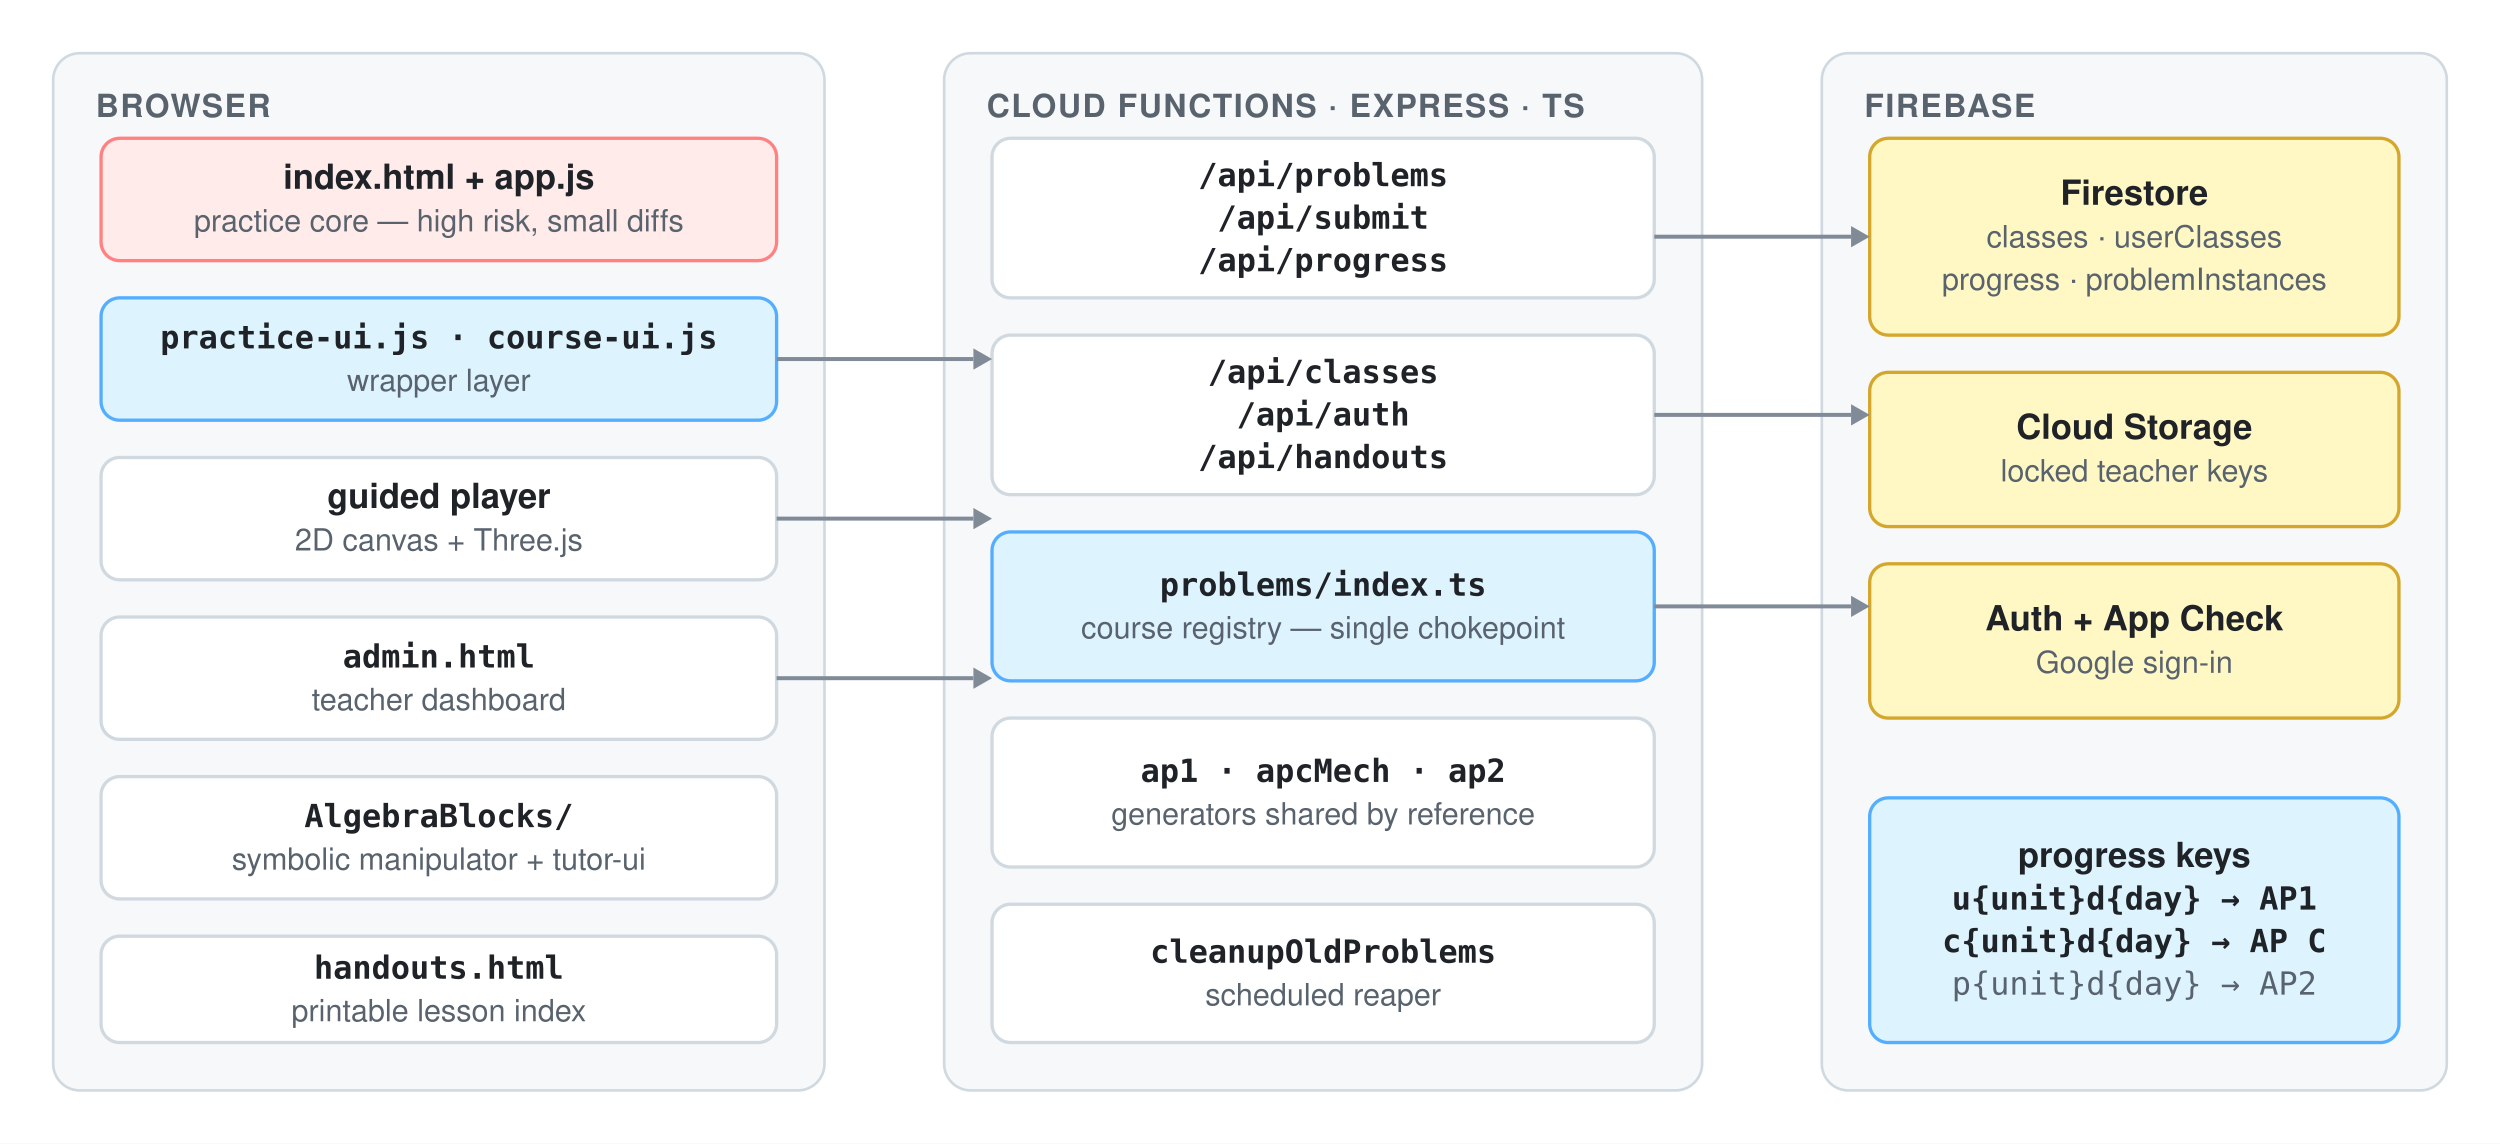
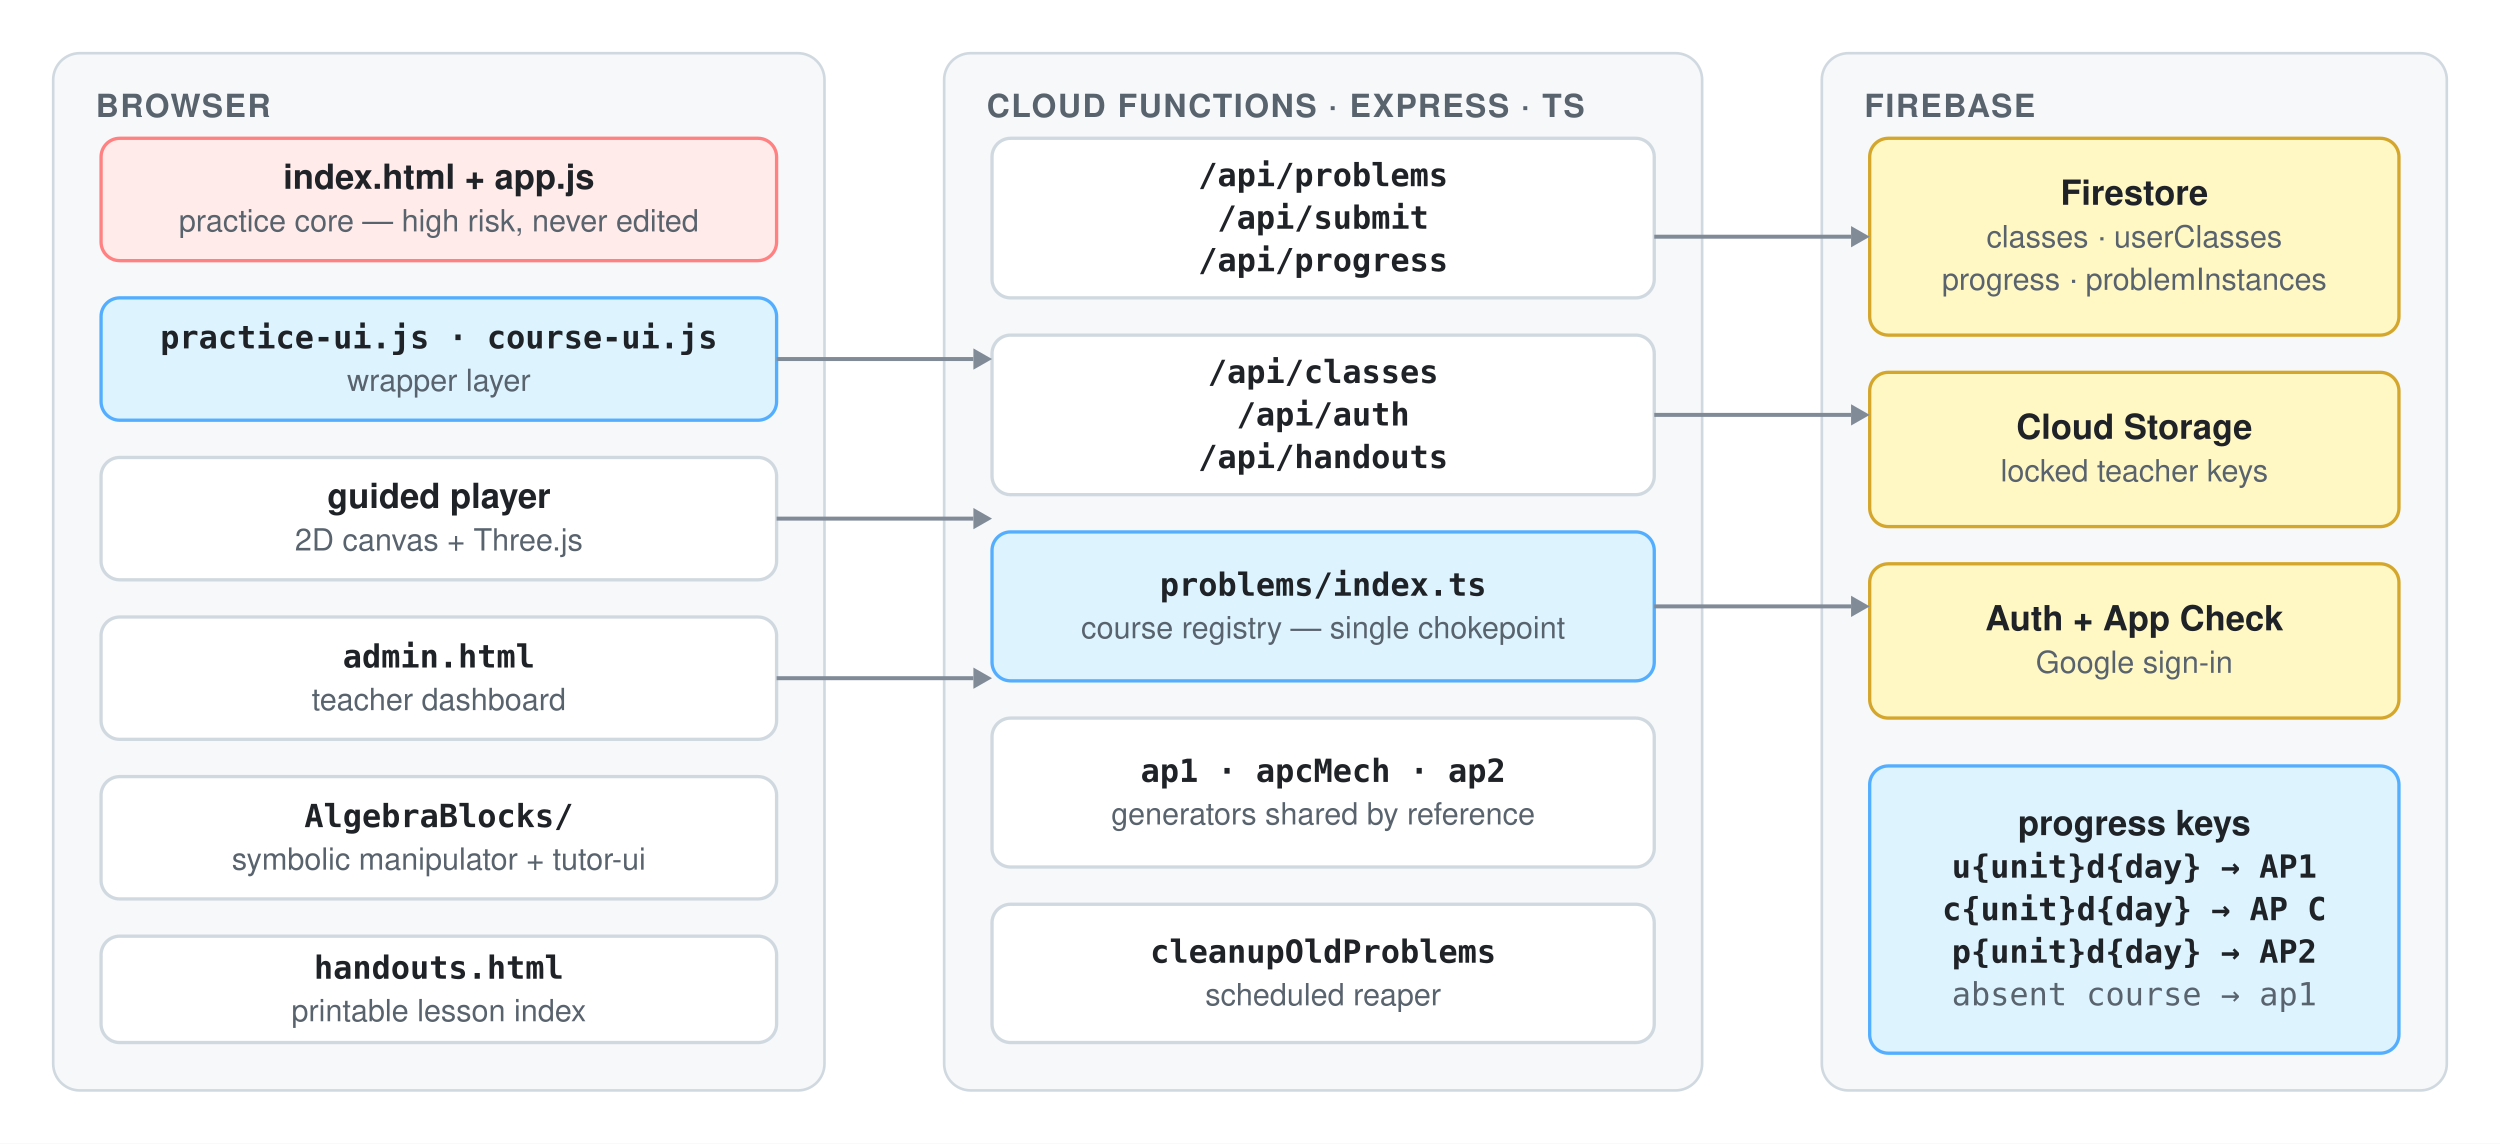
<svg xmlns="http://www.w3.org/2000/svg" viewBox="0 0 940 430" width="940" height="430" role="img" aria-label="PhabPhysics architecture: browser, cloud functions, and Firebase storage">
  <rect width="940" height="430" fill="#ffffff" />
  <rect x="20" y="20" width="290" height="390" rx="10" fill="#f6f8fa" stroke="#d1d9e0" stroke-width="1" />
  <text x="36" y="44" font-family="ui-sans-serif,-apple-system,BlinkMacSystemFont,Segoe UI,Helvetica,Arial,sans-serif" font-size="12" font-weight="600" letter-spacing="0.6" fill="#59636e">BROWSER</text>
  <rect x="355" y="20" width="285" height="390" rx="10" fill="#f6f8fa" stroke="#d1d9e0" stroke-width="1" />
  <text x="371" y="44" font-family="ui-sans-serif,-apple-system,BlinkMacSystemFont,Segoe UI,Helvetica,Arial,sans-serif" font-size="12" font-weight="600" letter-spacing="0.6" fill="#59636e">CLOUD FUNCTIONS · EXPRESS · TS</text>
  <rect x="685" y="20" width="235" height="390" rx="10" fill="#f6f8fa" stroke="#d1d9e0" stroke-width="1" />
  <text x="701" y="44" font-family="ui-sans-serif,-apple-system,BlinkMacSystemFont,Segoe UI,Helvetica,Arial,sans-serif" font-size="12" font-weight="600" letter-spacing="0.6" fill="#59636e">FIREBASE</text>
  <rect x="38" y="52" width="254" height="46" rx="7" fill="#ffebe9" stroke="#ff8182" stroke-width="1.25" />
  <text x="165.0" y="71.0" text-anchor="middle" font-family="ui-sans-serif,-apple-system,BlinkMacSystemFont,Segoe UI,Helvetica,Arial,sans-serif" font-size="13" font-weight="600" fill="#1f2328">index.html + app.js</text>
-   <text x="165.0" y="87.0" text-anchor="middle" font-family="ui-sans-serif,-apple-system,BlinkMacSystemFont,Segoe UI,Helvetica,Arial,sans-serif" font-size="11.5" font-weight="400" fill="#59636e">practice core — high risk, small diffs</text>
+   <text x="165.0" y="87.0" text-anchor="middle" font-family="ui-sans-serif,-apple-system,BlinkMacSystemFont,Segoe UI,Helvetica,Arial,sans-serif" font-size="11.5" font-weight="400" fill="#59636e">practice core — high risk, never edited</text>
  <rect x="38" y="112" width="254" height="46" rx="7" fill="#ddf4ff" stroke="#54aeff" stroke-width="1.25" />
  <text x="165.0" y="131.0" text-anchor="middle" font-family="ui-monospace,SFMono-Regular,SF Mono,Menlo,Consolas,monospace" font-size="12" font-weight="600" fill="#1f2328">practice-ui.js · course-ui.js</text>
  <text x="165.0" y="147.0" text-anchor="middle" font-family="ui-sans-serif,-apple-system,BlinkMacSystemFont,Segoe UI,Helvetica,Arial,sans-serif" font-size="11.5" font-weight="400" fill="#59636e">wrapper layer</text>
  <rect x="38" y="172" width="254" height="46" rx="7" fill="#ffffff" stroke="#d1d9e0" stroke-width="1.25" />
  <text x="165.0" y="191.0" text-anchor="middle" font-family="ui-sans-serif,-apple-system,BlinkMacSystemFont,Segoe UI,Helvetica,Arial,sans-serif" font-size="13" font-weight="600" fill="#1f2328">guided player</text>
  <text x="165.0" y="207.0" text-anchor="middle" font-family="ui-sans-serif,-apple-system,BlinkMacSystemFont,Segoe UI,Helvetica,Arial,sans-serif" font-size="11.5" font-weight="400" fill="#59636e">2D canvas + Three.js</text>
  <rect x="38" y="232" width="254" height="46" rx="7" fill="#ffffff" stroke="#d1d9e0" stroke-width="1.25" />
  <text x="165.0" y="251.0" text-anchor="middle" font-family="ui-monospace,SFMono-Regular,SF Mono,Menlo,Consolas,monospace" font-size="12" font-weight="600" fill="#1f2328">admin.html</text>
  <text x="165.0" y="267.0" text-anchor="middle" font-family="ui-sans-serif,-apple-system,BlinkMacSystemFont,Segoe UI,Helvetica,Arial,sans-serif" font-size="11.5" font-weight="400" fill="#59636e">teacher dashboard</text>
  <rect x="38" y="292" width="254" height="46" rx="7" fill="#ffffff" stroke="#d1d9e0" stroke-width="1.25" />
  <text x="165.0" y="311.0" text-anchor="middle" font-family="ui-monospace,SFMono-Regular,SF Mono,Menlo,Consolas,monospace" font-size="12" font-weight="600" fill="#1f2328">AlgebraBlocks/</text>
  <text x="165.0" y="327.0" text-anchor="middle" font-family="ui-sans-serif,-apple-system,BlinkMacSystemFont,Segoe UI,Helvetica,Arial,sans-serif" font-size="11.5" font-weight="400" fill="#59636e">symbolic manipulator + tutor-ui</text>
  <rect x="38" y="352" width="254" height="40" rx="7" fill="#ffffff" stroke="#d1d9e0" stroke-width="1.25" />
  <text x="165.0" y="368.0" text-anchor="middle" font-family="ui-monospace,SFMono-Regular,SF Mono,Menlo,Consolas,monospace" font-size="12" font-weight="600" fill="#1f2328">handouts.html</text>
  <text x="165.0" y="384.0" text-anchor="middle" font-family="ui-sans-serif,-apple-system,BlinkMacSystemFont,Segoe UI,Helvetica,Arial,sans-serif" font-size="11.5" font-weight="400" fill="#59636e">printable lesson index</text>
  <rect x="373" y="52" width="249" height="60" rx="7" fill="#ffffff" stroke="#d1d9e0" stroke-width="1.25" />
  <text x="497.5" y="70.0" text-anchor="middle" font-family="ui-monospace,SFMono-Regular,SF Mono,Menlo,Consolas,monospace" font-size="12" font-weight="600" fill="#1f2328">/api/problems</text>
  <text x="497.5" y="86.0" text-anchor="middle" font-family="ui-monospace,SFMono-Regular,SF Mono,Menlo,Consolas,monospace" font-size="12" font-weight="600" fill="#1f2328">/api/submit</text>
  <text x="497.5" y="102.0" text-anchor="middle" font-family="ui-monospace,SFMono-Regular,SF Mono,Menlo,Consolas,monospace" font-size="12" font-weight="600" fill="#1f2328">/api/progress</text>
  <rect x="373" y="126" width="249" height="60" rx="7" fill="#ffffff" stroke="#d1d9e0" stroke-width="1.25" />
  <text x="497.5" y="144.0" text-anchor="middle" font-family="ui-monospace,SFMono-Regular,SF Mono,Menlo,Consolas,monospace" font-size="12" font-weight="600" fill="#1f2328">/api/classes</text>
  <text x="497.5" y="160.0" text-anchor="middle" font-family="ui-monospace,SFMono-Regular,SF Mono,Menlo,Consolas,monospace" font-size="12" font-weight="600" fill="#1f2328">/api/auth</text>
  <text x="497.5" y="176.0" text-anchor="middle" font-family="ui-monospace,SFMono-Regular,SF Mono,Menlo,Consolas,monospace" font-size="12" font-weight="600" fill="#1f2328">/api/handouts</text>
  <rect x="373" y="200" width="249" height="56" rx="7" fill="#ddf4ff" stroke="#54aeff" stroke-width="1.25" />
  <text x="497.5" y="224.0" text-anchor="middle" font-family="ui-monospace,SFMono-Regular,SF Mono,Menlo,Consolas,monospace" font-size="12" font-weight="600" fill="#1f2328">problems/index.ts</text>
  <text x="497.5" y="240.0" text-anchor="middle" font-family="ui-sans-serif,-apple-system,BlinkMacSystemFont,Segoe UI,Helvetica,Arial,sans-serif" font-size="11.5" font-weight="400" fill="#59636e">course registry — single chokepoint</text>
  <rect x="373" y="270" width="249" height="56" rx="7" fill="#ffffff" stroke="#d1d9e0" stroke-width="1.25" />
-   <text x="497.5" y="294.0" text-anchor="middle" font-family="ui-monospace,SFMono-Regular,SF Mono,Menlo,Consolas,monospace" font-size="12" font-weight="600" fill="#1f2328">ap1  ·  apcMech  ·  ap2</text>
+   <text x="497.5" y="294.0" text-anchor="middle" font-family="ui-monospace,SFMono-Regular,SF Mono,Menlo,Consolas,monospace" font-size="12" font-weight="600" fill="#1f2328">ap1 · apcMech · ap2</text>
  <text x="497.5" y="310.0" text-anchor="middle" font-family="ui-sans-serif,-apple-system,BlinkMacSystemFont,Segoe UI,Helvetica,Arial,sans-serif" font-size="11.5" font-weight="400" fill="#59636e">generators shared by reference</text>
  <rect x="373" y="340" width="249" height="52" rx="7" fill="#ffffff" stroke="#d1d9e0" stroke-width="1.25" />
  <text x="497.5" y="362.0" text-anchor="middle" font-family="ui-monospace,SFMono-Regular,SF Mono,Menlo,Consolas,monospace" font-size="12" font-weight="600" fill="#1f2328">cleanupOldProblems</text>
  <text x="497.5" y="378.0" text-anchor="middle" font-family="ui-sans-serif,-apple-system,BlinkMacSystemFont,Segoe UI,Helvetica,Arial,sans-serif" font-size="11.5" font-weight="400" fill="#59636e">scheduled reaper</text>
  <rect x="703" y="52" width="199" height="74" rx="7" fill="#fff8c5" stroke="#d4a72c" stroke-width="1.25" />
  <text x="802.5" y="77.0" text-anchor="middle" font-family="ui-sans-serif,-apple-system,BlinkMacSystemFont,Segoe UI,Helvetica,Arial,sans-serif" font-size="13" font-weight="600" fill="#1f2328">Firestore</text>
  <text x="802.5" y="93.0" text-anchor="middle" font-family="ui-sans-serif,-apple-system,BlinkMacSystemFont,Segoe UI,Helvetica,Arial,sans-serif" font-size="11.5" font-weight="400" fill="#59636e">classes · userClasses</text>
  <text x="802.5" y="109.0" text-anchor="middle" font-family="ui-sans-serif,-apple-system,BlinkMacSystemFont,Segoe UI,Helvetica,Arial,sans-serif" font-size="11.5" font-weight="400" fill="#59636e">progress · problemInstances</text>
  <rect x="703" y="140" width="199" height="58" rx="7" fill="#fff8c5" stroke="#d4a72c" stroke-width="1.25" />
  <text x="802.5" y="165.0" text-anchor="middle" font-family="ui-sans-serif,-apple-system,BlinkMacSystemFont,Segoe UI,Helvetica,Arial,sans-serif" font-size="13" font-weight="600" fill="#1f2328">Cloud Storage</text>
  <text x="802.5" y="181.0" text-anchor="middle" font-family="ui-sans-serif,-apple-system,BlinkMacSystemFont,Segoe UI,Helvetica,Arial,sans-serif" font-size="11.5" font-weight="400" fill="#59636e">locked teacher keys</text>
  <rect x="703" y="212" width="199" height="58" rx="7" fill="#fff8c5" stroke="#d4a72c" stroke-width="1.25" />
  <text x="802.5" y="237.0" text-anchor="middle" font-family="ui-sans-serif,-apple-system,BlinkMacSystemFont,Segoe UI,Helvetica,Arial,sans-serif" font-size="13" font-weight="600" fill="#1f2328">Auth + App Check</text>
  <text x="802.5" y="253.0" text-anchor="middle" font-family="ui-sans-serif,-apple-system,BlinkMacSystemFont,Segoe UI,Helvetica,Arial,sans-serif" font-size="11.5" font-weight="400" fill="#59636e">Google sign-in</text>
-   <rect x="703" y="300" width="199" height="92" rx="7" fill="#ddf4ff" stroke="#54aeff" stroke-width="1.25" />
-   <text x="802.5" y="326.0" text-anchor="middle" font-family="ui-sans-serif,-apple-system,BlinkMacSystemFont,Segoe UI,Helvetica,Arial,sans-serif" font-size="13" font-weight="600" fill="#1f2328">progress keys</text>
-   <text x="802.5" y="342.0" text-anchor="middle" font-family="ui-monospace,SFMono-Regular,SF Mono,Menlo,Consolas,monospace" font-size="12" font-weight="600" fill="#1f2328">u{unit}d{day}  → AP1</text>
-   <text x="802.5" y="358.0" text-anchor="middle" font-family="ui-monospace,SFMono-Regular,SF Mono,Menlo,Consolas,monospace" font-size="12" font-weight="600" fill="#1f2328">c{unit}d{day}  → AP C</text>
-   <text x="802.5" y="374.0" text-anchor="middle" font-family="ui-monospace,SFMono-Regular,SF Mono,Menlo,Consolas,monospace" font-size="12" font-weight="400" fill="#59636e">p{unit}d{day}  → AP2</text>
+   <rect x="703" y="288" width="199" height="108" rx="7" fill="#ddf4ff" stroke="#54aeff" stroke-width="1.25" />
+   <text x="802.5" y="314.0" text-anchor="middle" font-family="ui-sans-serif,-apple-system,BlinkMacSystemFont,Segoe UI,Helvetica,Arial,sans-serif" font-size="13" font-weight="600" fill="#1f2328">progress keys</text>
+   <text x="802.5" y="330.0" text-anchor="middle" font-family="ui-monospace,SFMono-Regular,SF Mono,Menlo,Consolas,monospace" font-size="12" font-weight="600" fill="#1f2328">u{unit}d{day} → AP1</text>
+   <text x="802.5" y="346.0" text-anchor="middle" font-family="ui-monospace,SFMono-Regular,SF Mono,Menlo,Consolas,monospace" font-size="12" font-weight="600" fill="#1f2328">c{unit}d{day} → AP C</text>
+   <text x="802.5" y="362.0" text-anchor="middle" font-family="ui-monospace,SFMono-Regular,SF Mono,Menlo,Consolas,monospace" font-size="12" font-weight="600" fill="#1f2328">p{unit}d{day} → AP2</text>
+   <text x="802.5" y="378.0" text-anchor="middle" font-family="ui-monospace,SFMono-Regular,SF Mono,Menlo,Consolas,monospace" font-size="12" font-weight="400" fill="#59636e">absent course → ap1</text>
  <line x1="292" y1="135" x2="366" y2="135" stroke="#818b98" stroke-width="1.5" />
  <path d="M373 135 L366 131 L366 139 Z" fill="#818b98" />
  <line x1="292" y1="195" x2="366" y2="195" stroke="#818b98" stroke-width="1.5" />
  <path d="M373 195 L366 191 L366 199 Z" fill="#818b98" />
  <line x1="292" y1="255" x2="366" y2="255" stroke="#818b98" stroke-width="1.5" />
  <path d="M373 255 L366 251 L366 259 Z" fill="#818b98" />
  <line x1="622" y1="89" x2="696" y2="89" stroke="#818b98" stroke-width="1.5" />
  <path d="M703 89 L696 85 L696 93 Z" fill="#818b98" />
  <line x1="622" y1="156" x2="696" y2="156" stroke="#818b98" stroke-width="1.5" />
  <path d="M703 156 L696 152 L696 160 Z" fill="#818b98" />
  <line x1="622" y1="228" x2="696" y2="228" stroke="#818b98" stroke-width="1.5" />
  <path d="M703 228 L696 224 L696 232 Z" fill="#818b98" />
</svg>
